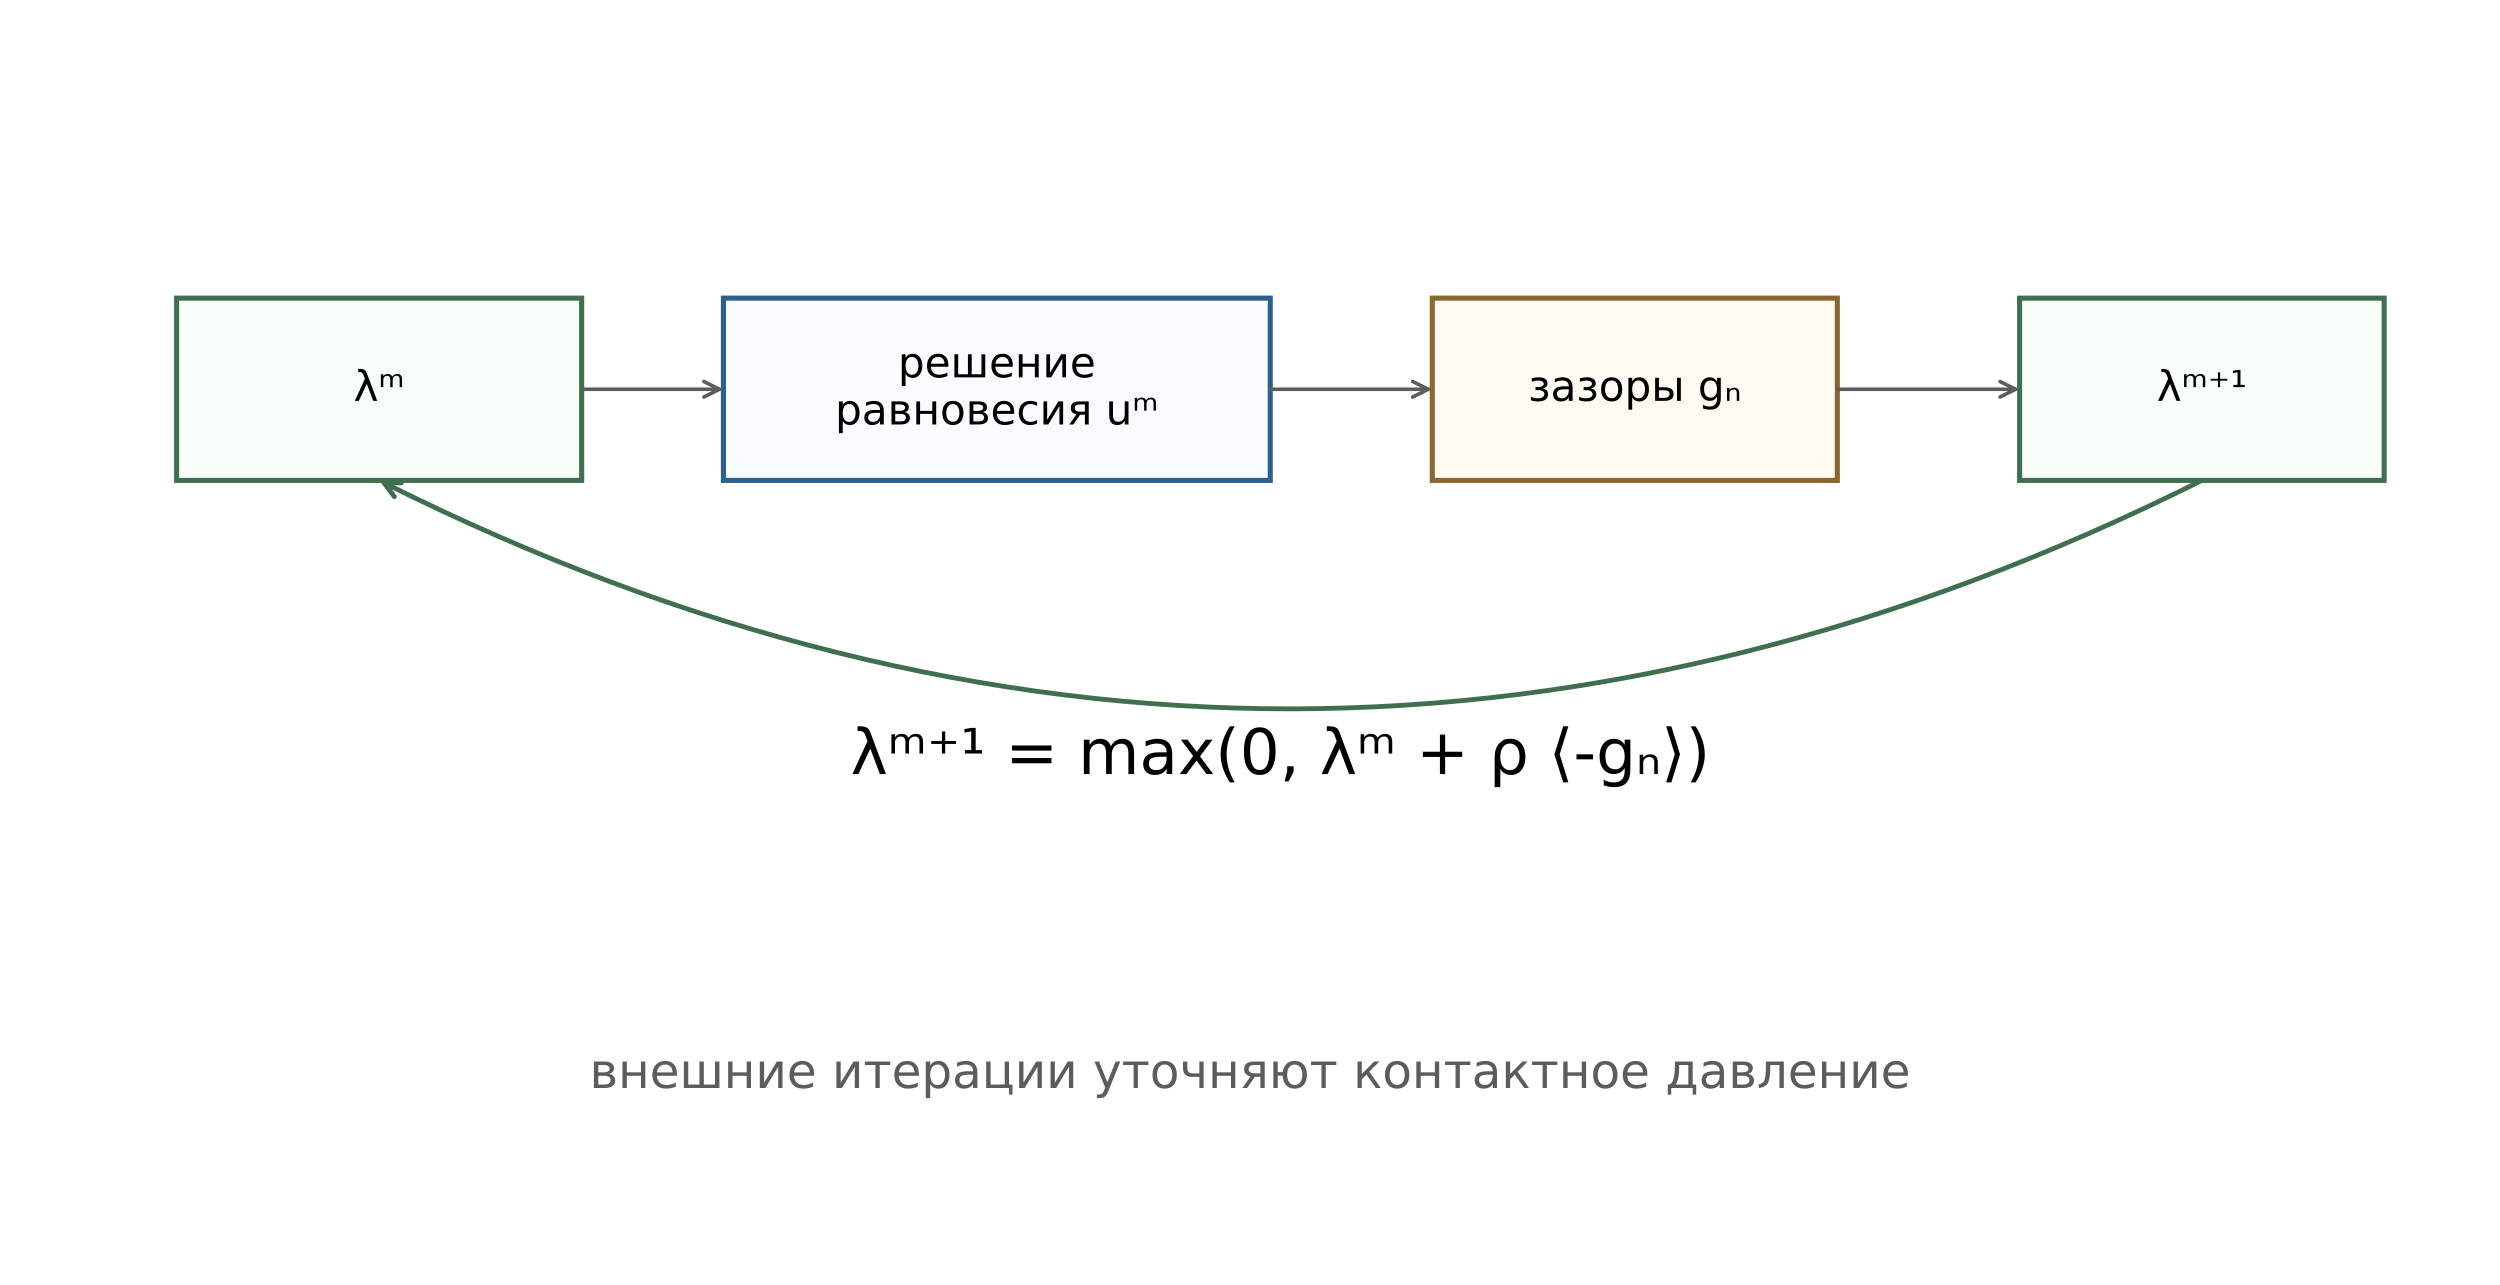
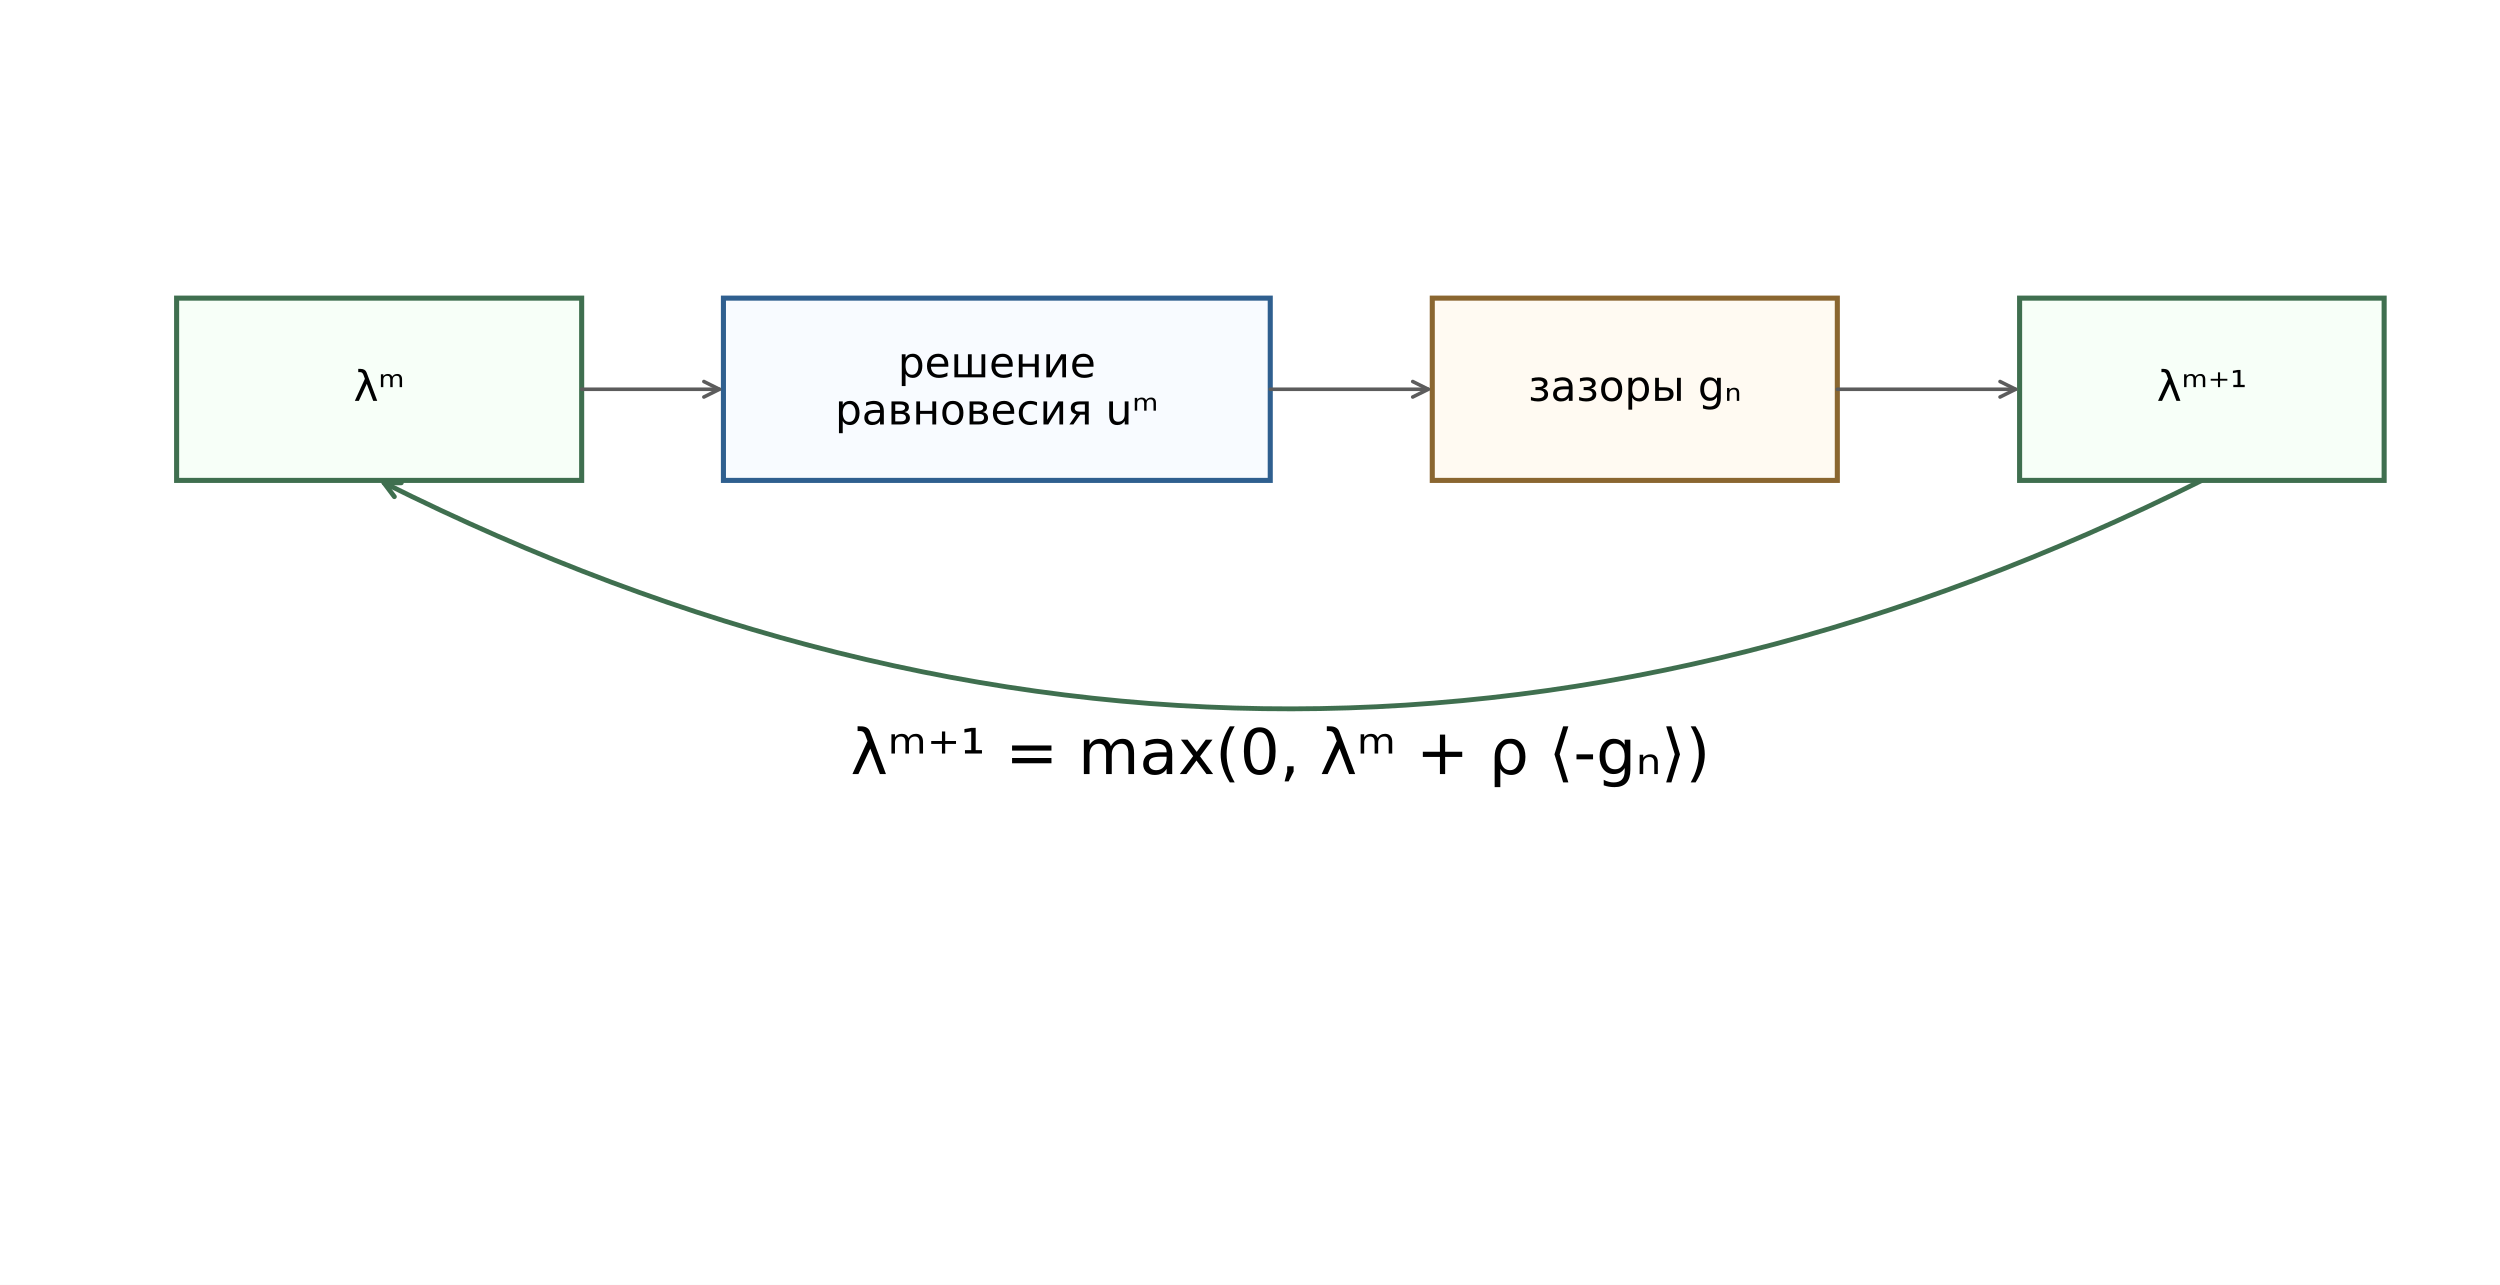
<svg xmlns="http://www.w3.org/2000/svg" width="516.6pt" height="265.5pt" viewBox="0 0 516.6 265.5" version="1.1">
  <defs>
    <style type="text/css">*{stroke-linejoin: round; stroke-linecap: butt}</style>
  </defs>
  <g id="figure_1">
    <g id="patch_1">
      <path d="M 0 265.5  L 516.6 265.5  L 516.6 0  L 0 0  z " style="fill: #ffffff" />
    </g>
    <g id="axes_1">
      <g id="patch_2">
-         <path d="M 36.495 99.27  L 120.195 99.27  L 120.195 61.605  L 36.495 61.605  z " clip-path="url(#pe5d3f5472f)" style="fill: #f7fff8; stroke: #3f6f4f; stroke-width: 1.05; stroke-linejoin: miter" />
+         <path d="M 36.495 99.27  L 120.195 99.27  L 120.195 61.605  L 36.495 61.605  z " clip-path="url(#p6cae8415a8)" style="fill: #f7fff8; stroke: #3f6f4f; stroke-width: 1.05; stroke-linejoin: miter" />
      </g>
      <g id="patch_3">
-         <path d="M 149.49 99.27  L 262.485 99.27  L 262.485 61.605  L 149.49 61.605  z " clip-path="url(#pe5d3f5472f)" style="fill: #f8fbff; stroke: #2f5f8f; stroke-width: 1.05; stroke-linejoin: miter" />
+         <path d="M 149.49 99.27  L 262.485 99.27  L 262.485 61.605  L 149.49 61.605  z " clip-path="url(#p6cae8415a8)" style="fill: #f8fbff; stroke: #2f5f8f; stroke-width: 1.05; stroke-linejoin: miter" />
      </g>
      <g id="patch_4">
-         <path d="M 295.965 99.27  L 379.665 99.27  L 379.665 61.605  L 295.965 61.605  z " clip-path="url(#pe5d3f5472f)" style="fill: #fffaf2; stroke: #8a6630; stroke-width: 1.05; stroke-linejoin: miter" />
+         <path d="M 295.965 99.27  L 379.665 99.27  L 379.665 61.605  L 295.965 61.605  z " clip-path="url(#p6cae8415a8)" style="fill: #fffaf2; stroke: #8a6630; stroke-width: 1.05; stroke-linejoin: miter" />
      </g>
      <g id="patch_5">
-         <path d="M 417.33 99.27  L 492.66 99.27  L 492.66 61.605  L 417.33 61.605  z " clip-path="url(#pe5d3f5472f)" style="fill: #f7fff8; stroke: #3f6f4f; stroke-width: 1.05; stroke-linejoin: miter" />
+         <path d="M 417.33 99.27  L 492.66 99.27  L 492.66 61.605  L 417.33 61.605  z " clip-path="url(#p6cae8415a8)" style="fill: #f7fff8; stroke: #3f6f4f; stroke-width: 1.05; stroke-linejoin: miter" />
      </g>
      <g id="text_1">
        <text style="font-size: 8.7px; font-family: 'DejaVu Sans'; text-anchor: middle" x="78.345" y="82.838" transform="rotate(-0 78.345 82.83816)">λᵐ</text>
      </g>
      <g id="text_2">
        <text style="font-size: 8.7px; font-family: 'DejaVu Sans'" transform="translate(185.5452 77.96711)">решение</text>
        <text style="font-size: 8.7px; font-family: 'DejaVu Sans'" transform="translate(172.5652 87.7092)">равновесия uᵐ</text>
      </g>
      <g id="text_3">
        <text style="font-size: 8.7px; font-family: 'DejaVu Sans'; text-anchor: middle" x="337.815" y="82.838" transform="rotate(-0 337.815 82.83816)">зазоры gₙ</text>
      </g>
      <g id="text_4">
        <text style="font-size: 8.7px; font-family: 'DejaVu Sans'; text-anchor: middle" x="454.995" y="82.838" transform="rotate(-0 454.995 82.83816)">λᵐ⁺¹</text>
      </g>
      <g id="patch_6">
        <path d="M 120.195 80.438  Q 134.843 80.438 148.651 80.438  " style="fill: none; stroke: #5c5c5c; stroke-width: 0.75; stroke-linecap: round" />
        <path d="M 145.451 78.838  L 148.651 80.438  L 145.451 82.037  " style="fill: none; stroke: #5c5c5c; stroke-width: 0.75; stroke-linecap: round" />
      </g>
      <g id="patch_7">
        <path d="M 262.485 80.438  Q 279.225 80.438 295.126 80.438  " style="fill: none; stroke: #5c5c5c; stroke-width: 0.75; stroke-linecap: round" />
        <path d="M 291.926 78.838  L 295.126 80.438  L 291.926 82.037  " style="fill: none; stroke: #5c5c5c; stroke-width: 0.75; stroke-linecap: round" />
      </g>
      <g id="patch_8">
        <path d="M 379.665 80.438  Q 398.498 80.438 416.491 80.438  " style="fill: none; stroke: #5c5c5c; stroke-width: 0.75; stroke-linecap: round" />
        <path d="M 413.291 78.838  L 416.491 80.438  L 413.291 82.037  " style="fill: none; stroke: #5c5c5c; stroke-width: 0.75; stroke-linecap: round" />
      </g>
      <g id="text_5">
        <text style="font-size: 13px; font-family: 'DejaVu Sans'; text-anchor: middle" x="264.577" y="159.952" transform="rotate(-0 264.5775 159.9525)">λᵐ⁺¹ = max(0, λᵐ + ρ ⟨-gₙ⟩)</text>
      </g>
      <g id="patch_9">
        <path d="M 454.995 99.27  Q 266.67 193.433 79.345 99.77  " style="fill: none; stroke: #3f6f4f; stroke-linecap: round" />
        <path d="M 81.492 102.632  L 79.345 99.77  L 82.923 99.77  " style="fill: none; stroke: #3f6f4f; stroke-linecap: round" />
      </g>
-       <g id="text_6">
-         <text style="font-size: 10px; font-family: 'DejaVu Sans'; text-anchor: middle; fill: #5c5c5c" x="258.3" y="224.82" transform="rotate(-0 258.3 224.82)">внешние итерации уточняют контактное давление</text>
-       </g>
    </g>
  </g>
  <defs>
-     <clipPath id="pe5d3f5472f">
+     <clipPath id="p6cae8415a8">
      <rect x="7.2" y="7.2" width="502.2" height="251.1" />
    </clipPath>
  </defs>
</svg>
